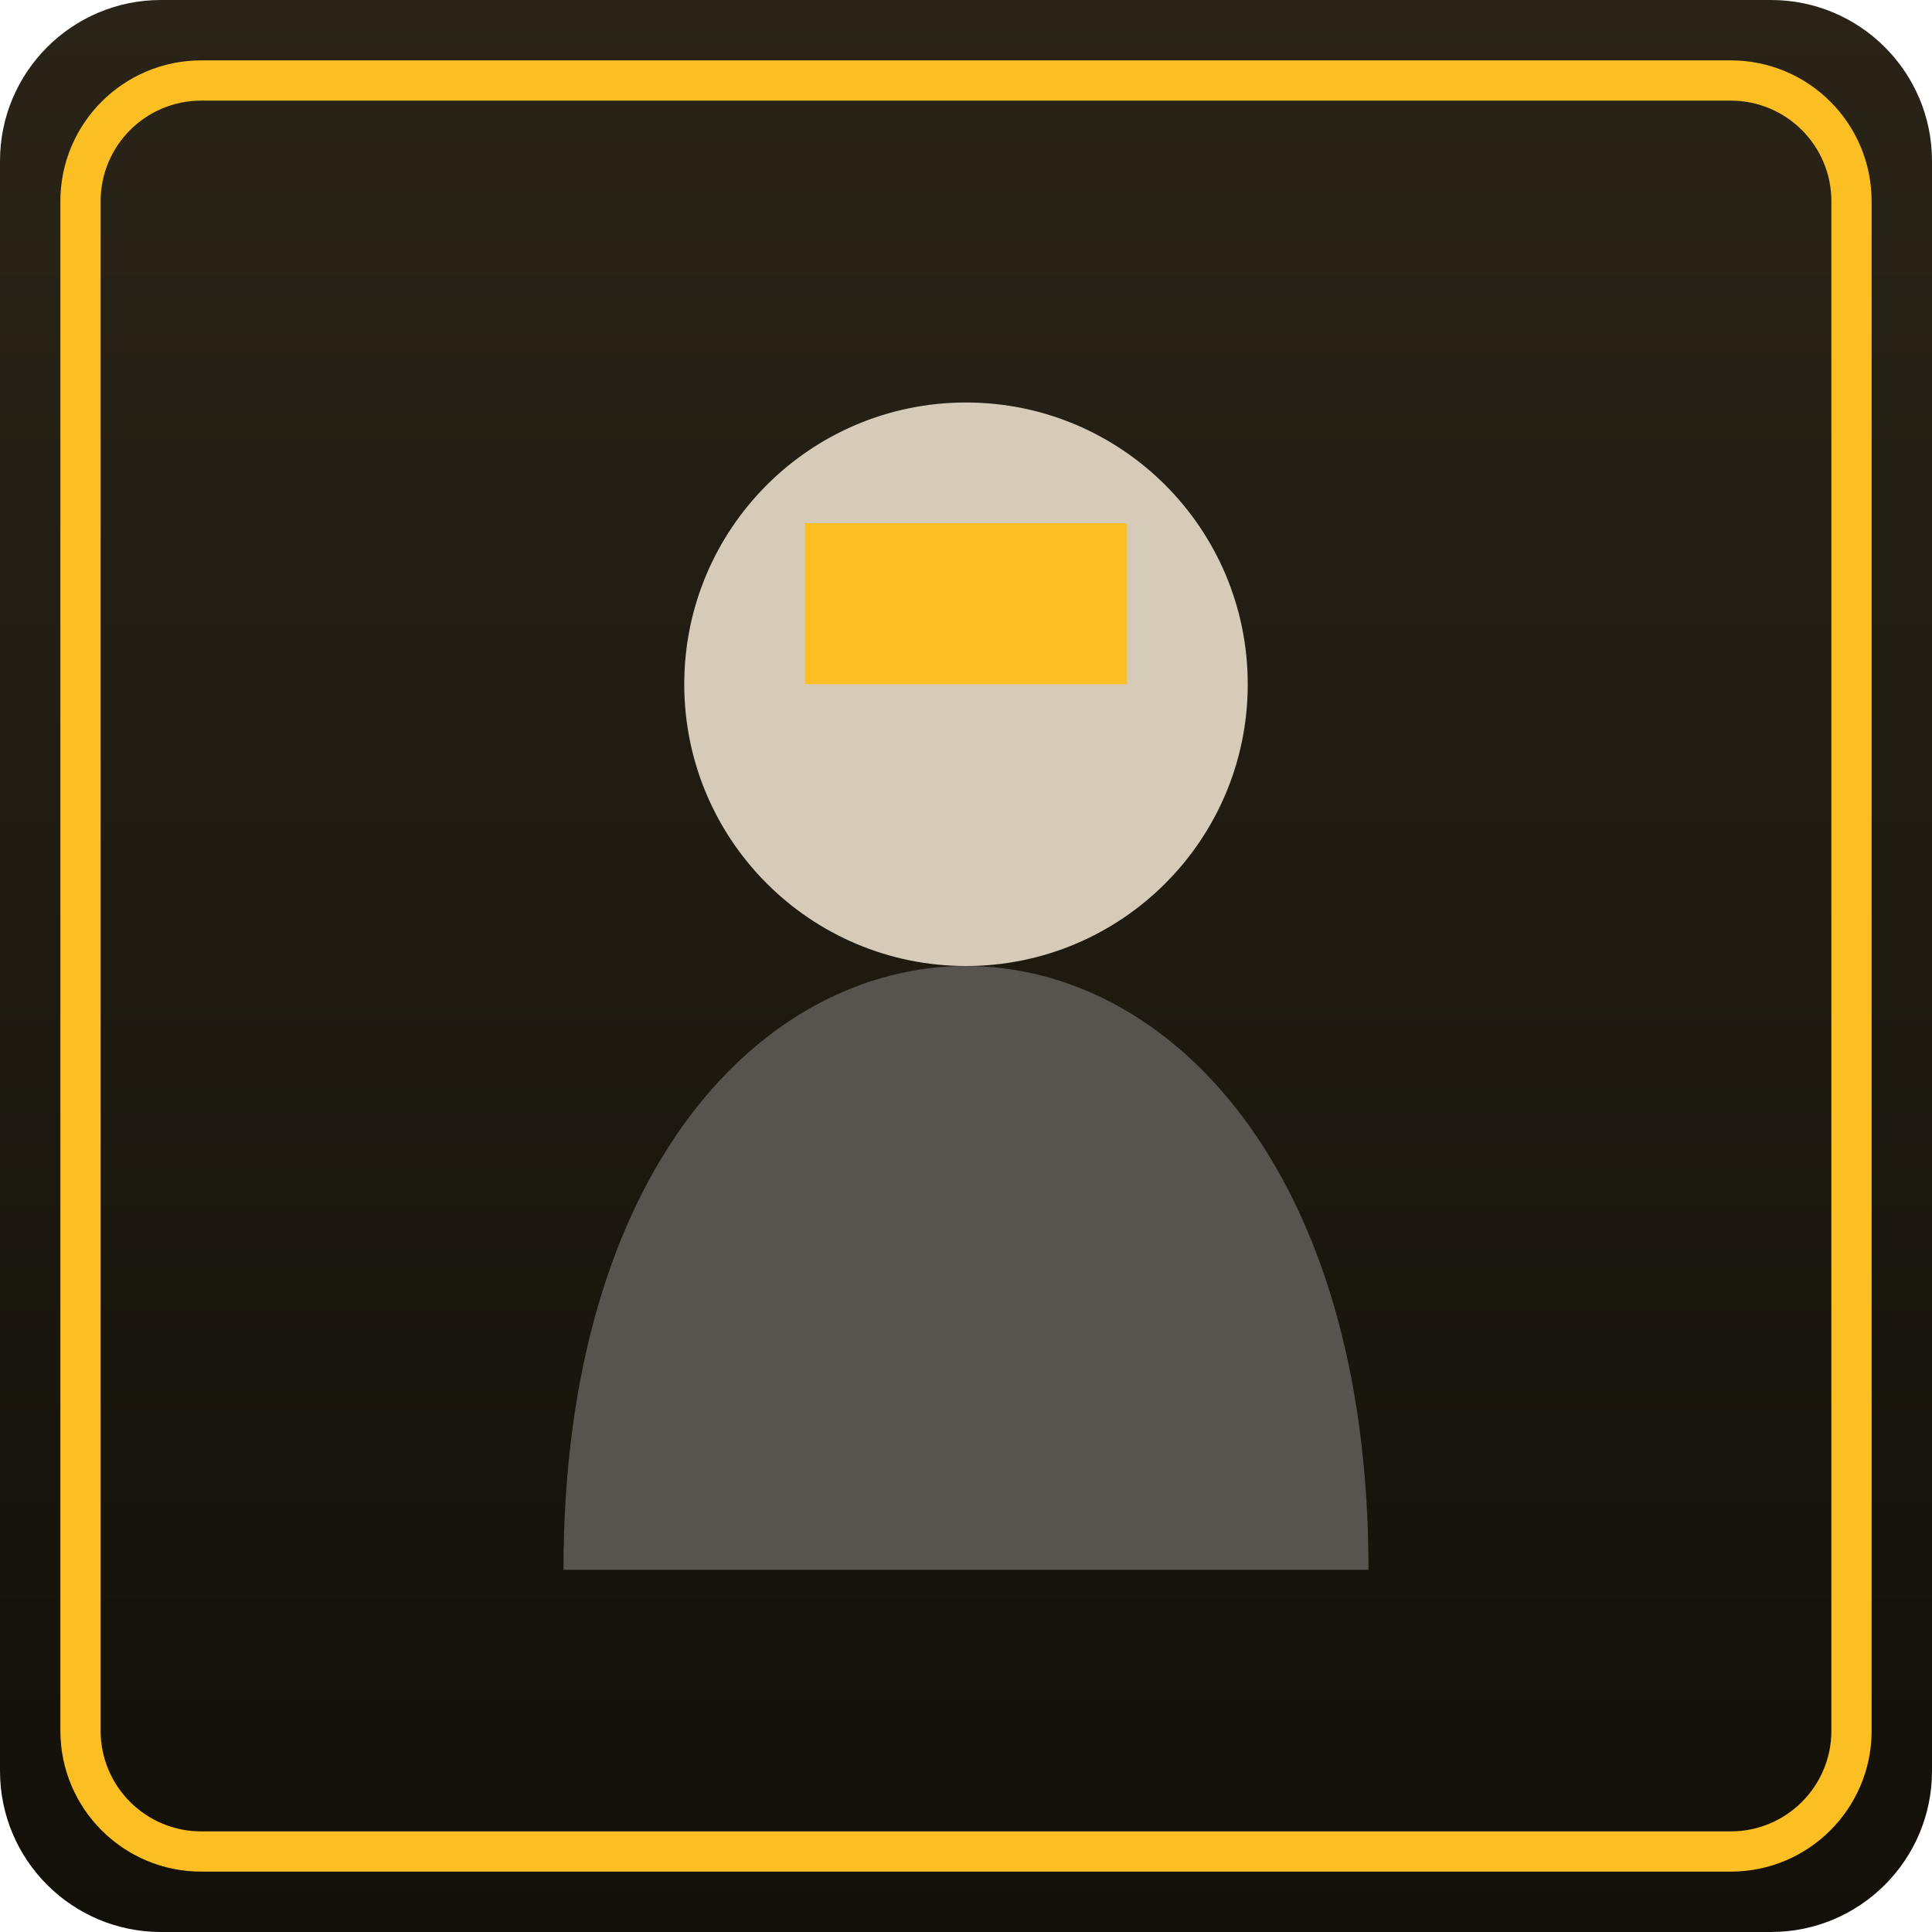
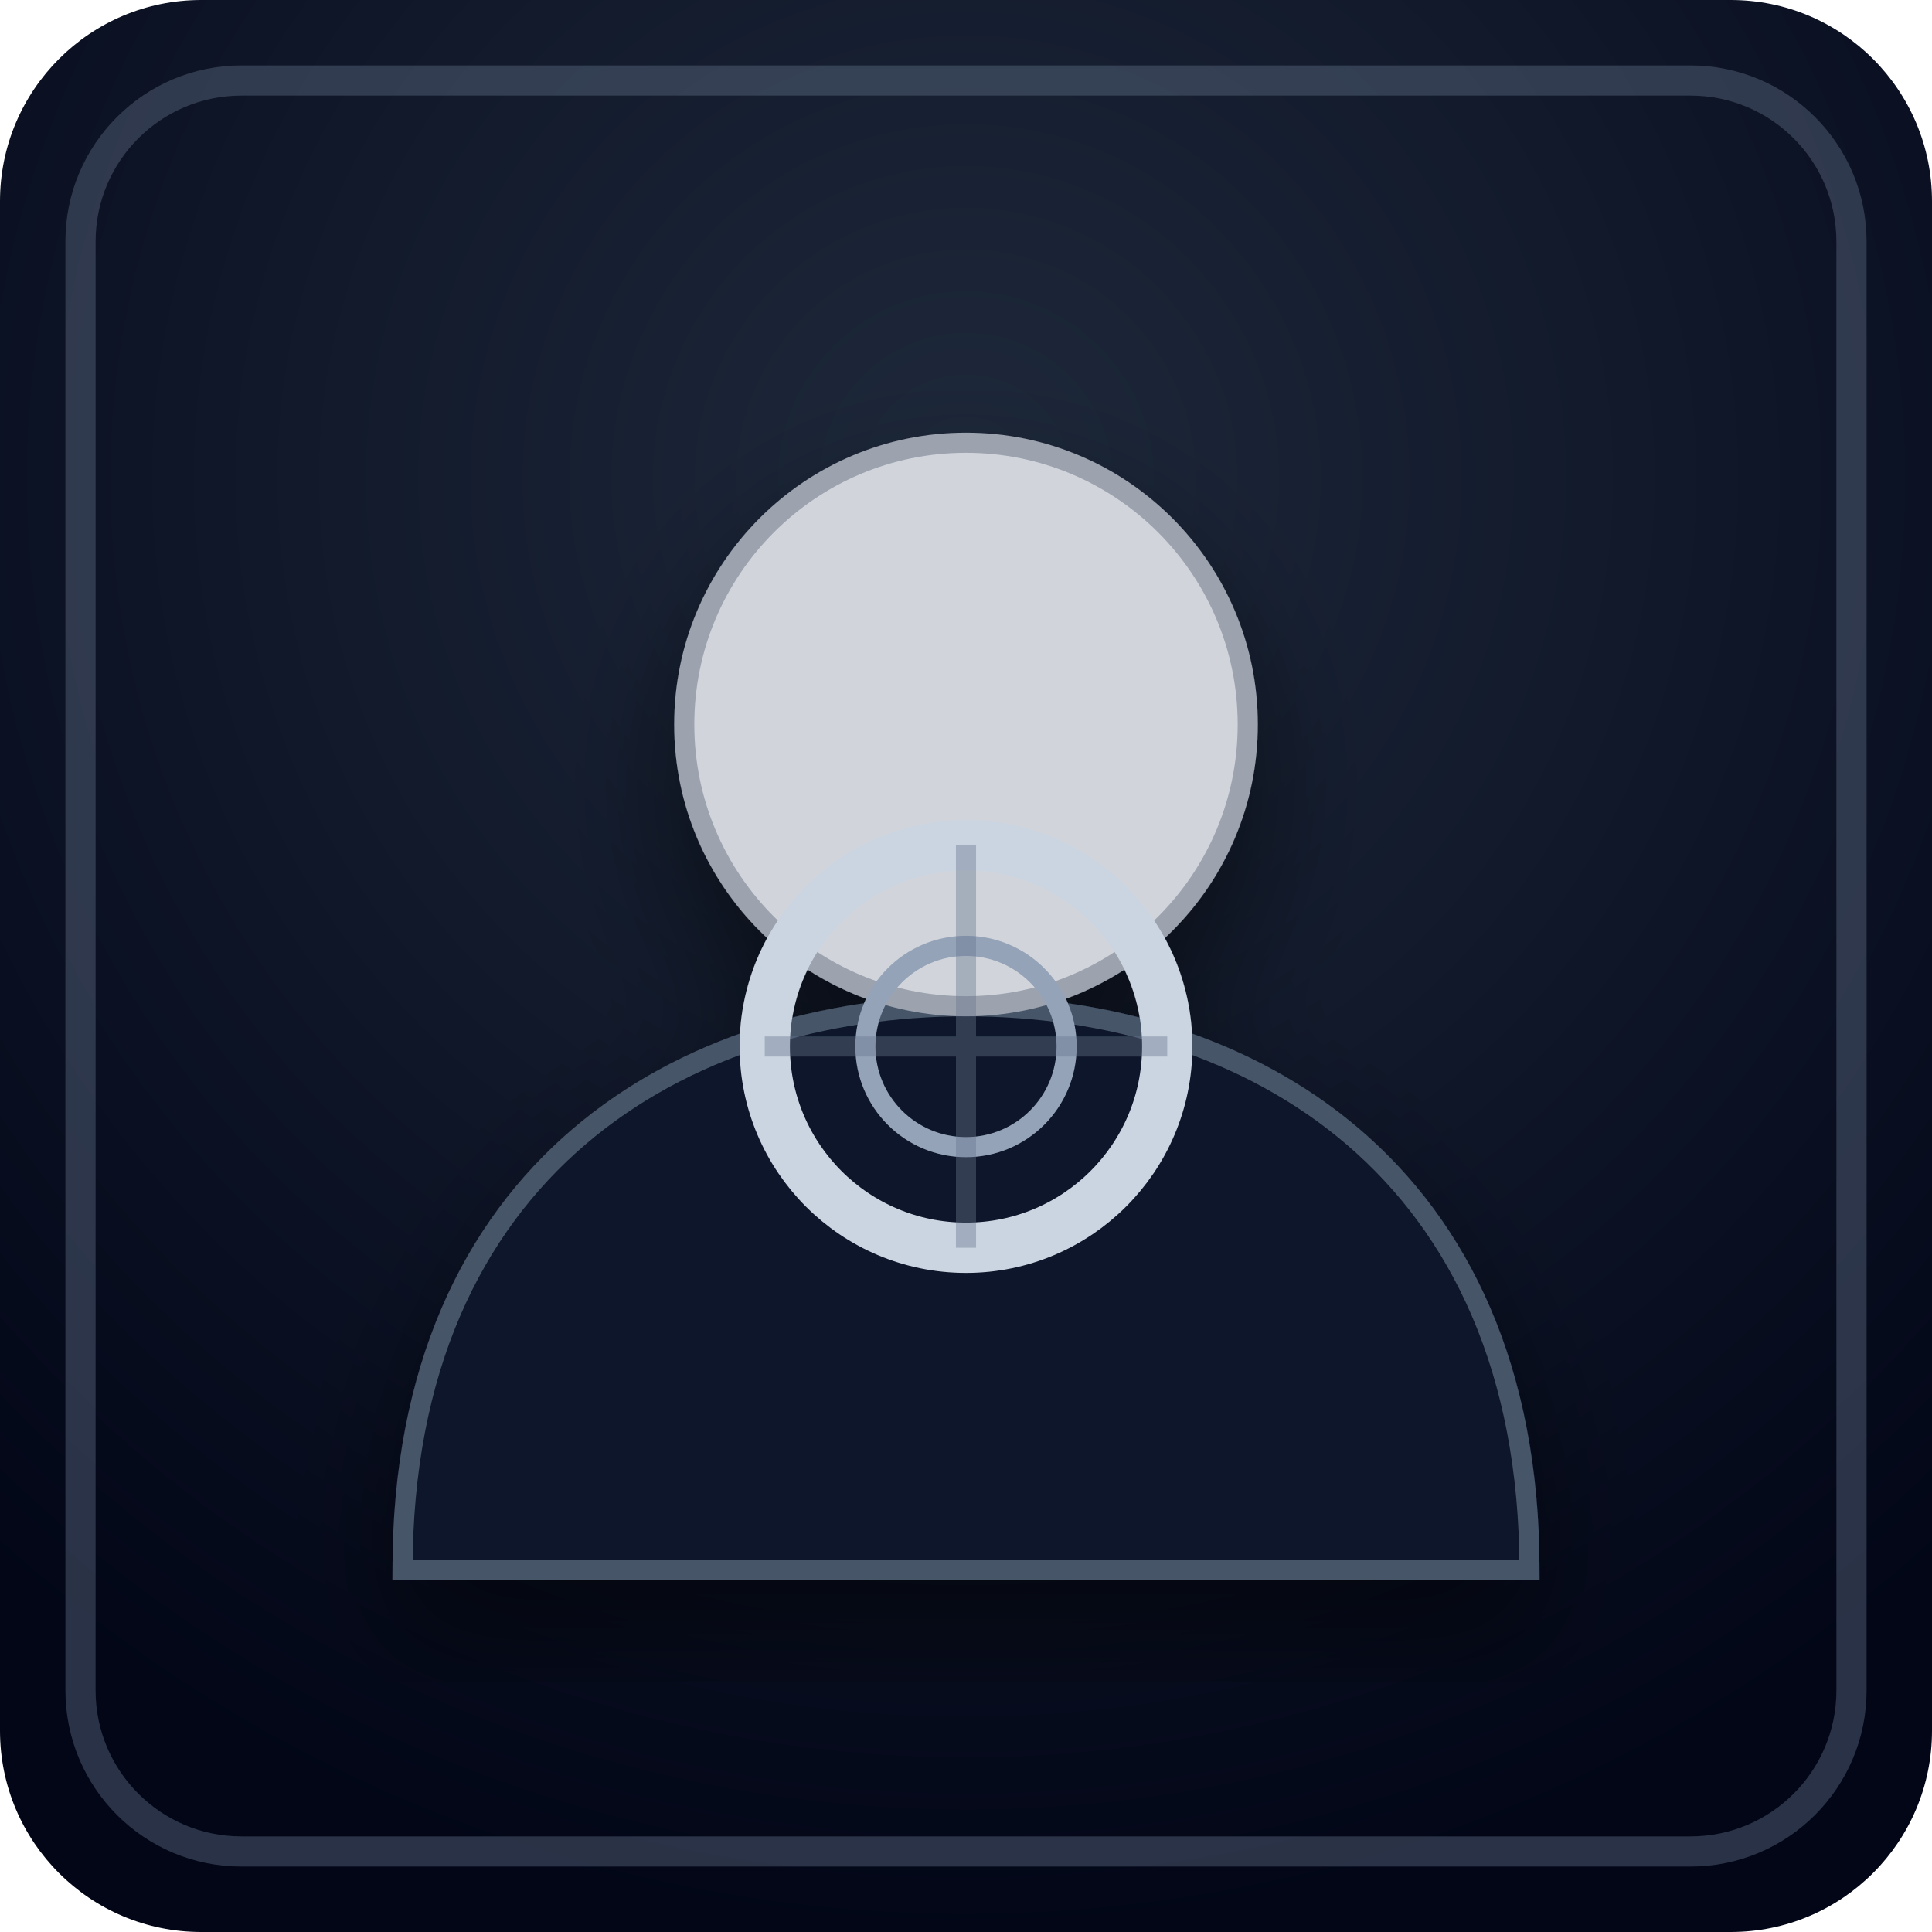
- <svg xmlns="http://www.w3.org/2000/svg" viewBox="0 0 96 96" role="img" aria-label="Baratheon lord">
+ <svg xmlns="http://www.w3.org/2000/svg" viewBox="0 0 96 96" role="img" aria-label="Maester">
  <defs>
-     <linearGradient id="bg" x1="0" y1="0" x2="0" y2="1">
-       <stop offset="0%" stop-color="#2a2418" />
-       <stop offset="100%" stop-color="#121008" />
+     <radialGradient id="p2bg" cx="50%" cy="25%" r="75%">
+       <stop stop-color="#1e293b" />
+       <stop offset="100%" stop-color="#020617" />
+     </radialGradient>
+     <linearGradient id="p2robe" x1="0" y1="0" x2="0" y2="1">
+       <stop stop-color="#334155" />
+       <stop stop-color="#0f172a" />
    </linearGradient>
+     <filter id="p2f">
+       <feDropShadow dx="0" dy="3" stdDeviation="3" flood-opacity="0.5" />
+     </filter>
  </defs>
-   <rect width="96" height="96" rx="8" fill="url(#bg)" />
-   <rect x="4" y="4" width="88" height="88" rx="6" fill="none" stroke="#fbbf24" stroke-width="2" />
-   <circle cx="48" cy="34" r="14" fill="#d6cbb8" />
-   <path d="M28 78 C28 58 38 48 48 48 C58 48 68 58 68 78 Z" fill="#57534e" />
-   <path d="M40 26 h16 v8 h-16 z" fill="#fbbf24" />
+   <rect width="96" height="96" rx="10" fill="url(#p2bg)" />
+   <rect x="4" y="4" width="88" height="88" rx="8" fill="none" stroke="#64748b" stroke-width="1.5" opacity="0.4" />
+   <g filter="url(#p2f)">
+     <path d="M20 78 C20 58 34 50 48 50 C62 50 76 58 76 78 Z" fill="url(#p2robe)" stroke="#475569" />
+     <circle cx="48" cy="36" r="14" fill="#d1d5db" stroke="#9ca3af" />
+     <circle cx="48" cy="52" r="10" fill="none" stroke="#cbd5e1" stroke-width="2.5" />
+     <circle cx="48" cy="52" r="5" fill="none" stroke="#94a3b8" />
+     <path d="M48 42 V62 M38 52 H58" stroke="#64748b" stroke-width="1" opacity="0.4" />
+   </g>
</svg>
